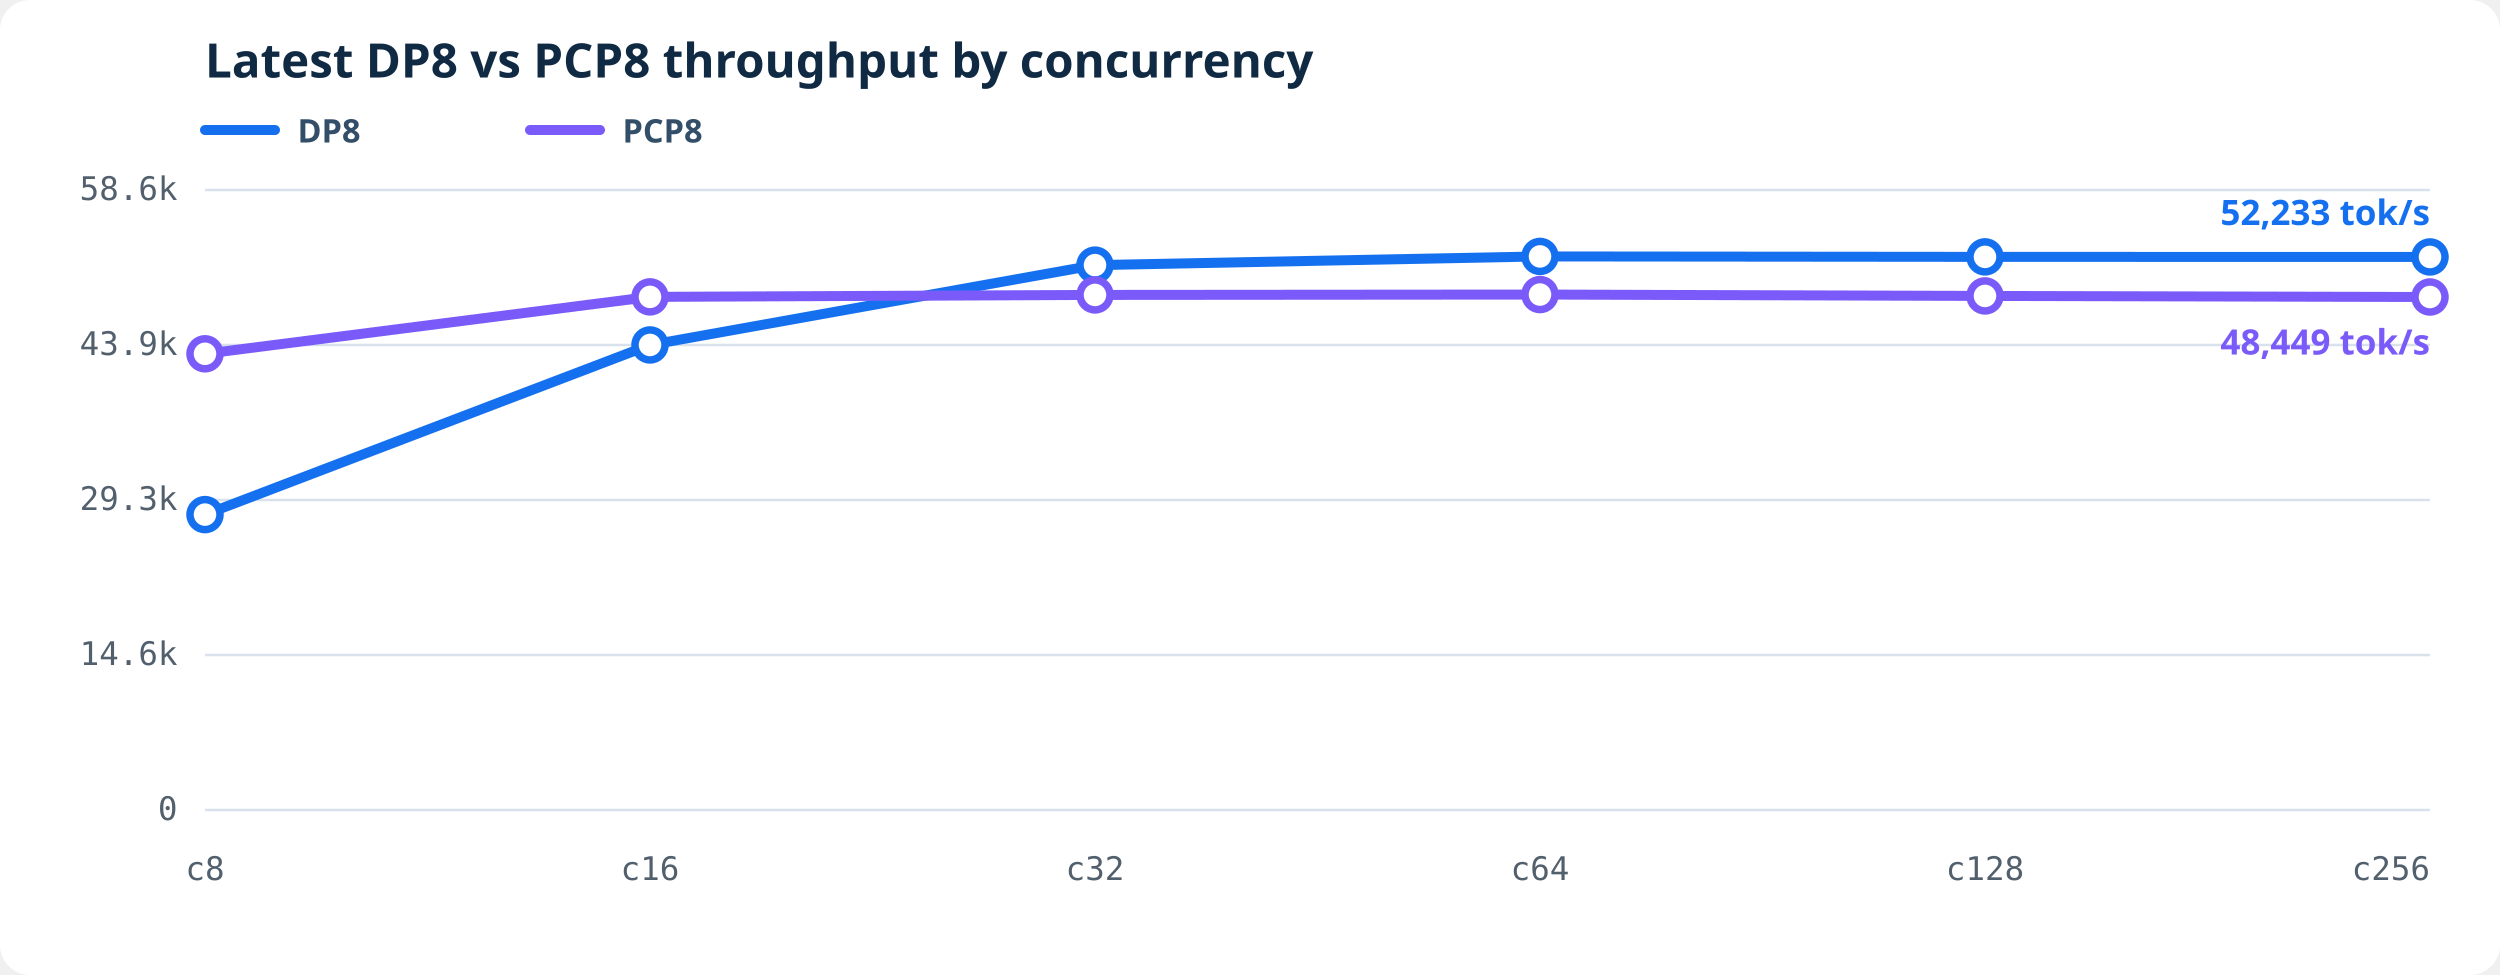
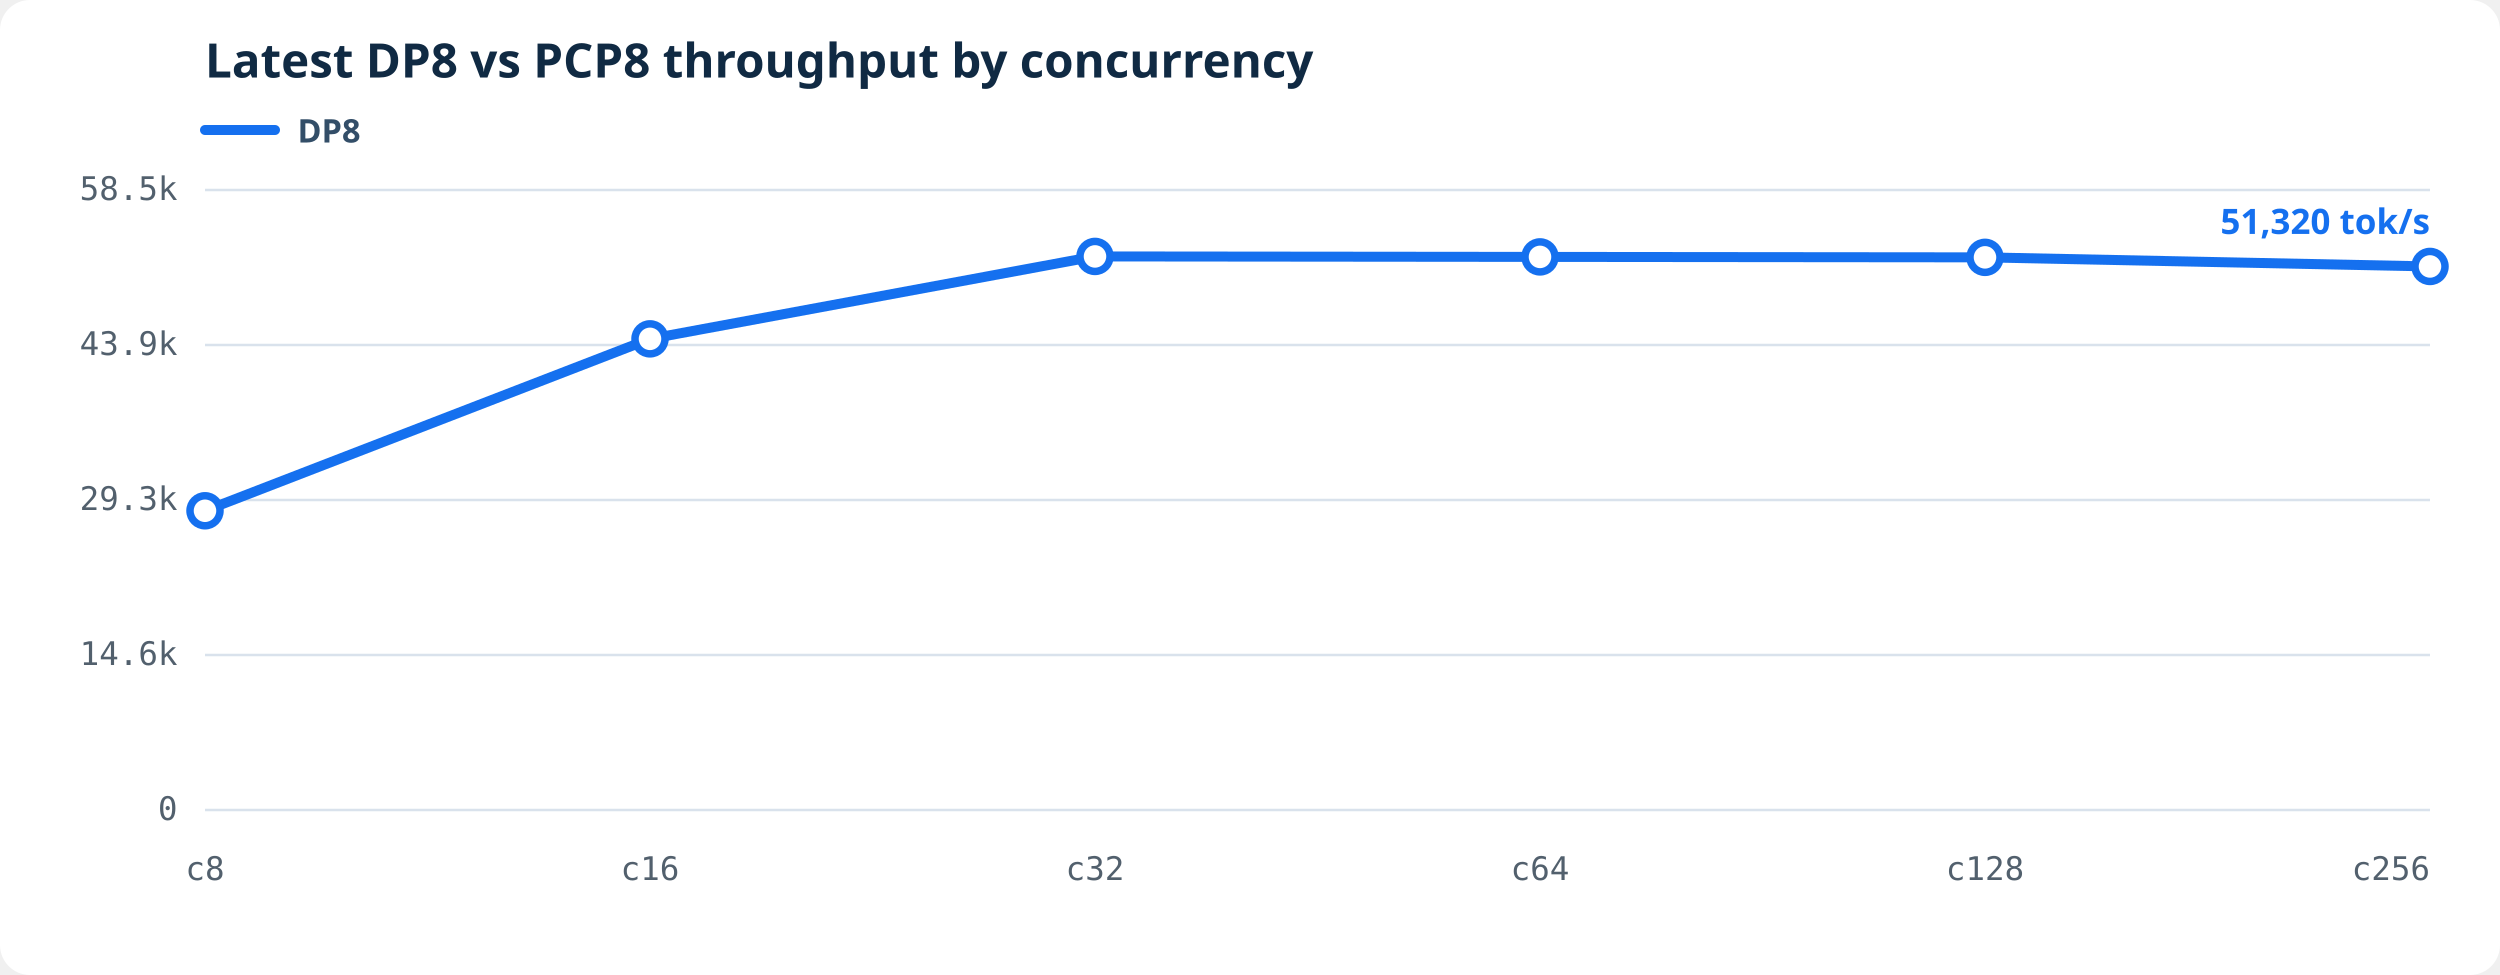
<svg xmlns="http://www.w3.org/2000/svg" viewBox="0 0 1000 390" role="img" aria-labelledby="throughput-title throughput-desc">
  <style>.bg{fill:#fff}.grid{stroke:#d9e2ec;stroke-width:1}.axis{fill:#52606d;font:13px ui-monospace,SFMono-Regular,Consolas,monospace}.heading{fill:#102a43;font:600 19px system-ui,sans-serif}.line{fill:none;stroke-width:4;stroke-linejoin:round;stroke-linecap:round}.dot{fill:#fff;stroke-width:3}.latest{stroke-width:3}.legend{fill:#334e68;font:600 13px system-ui,sans-serif}.value{font:600 14px system-ui,sans-serif}</style>
  <rect class="bg" width="1000" height="390" rx="12" />
  <text class="heading" x="82" y="31">Latest DP8 vs PCP8 throughput by concurrency</text>
  <line x1="82" y1="52" x2="110" y2="52" stroke="#1570ef" stroke-width="4" stroke-linecap="round" />
  <text class="legend" x="119" y="57">DP8</text>
-   <line x1="212" y1="52" x2="240" y2="52" stroke="#7a5af8" stroke-width="4" stroke-linecap="round" />
-   <text class="legend" x="249" y="57">PCP8</text>
  <line class="grid" x1="82" y1="324.00" x2="972" y2="324.00" />
  <text class="axis" text-anchor="end" x="71" y="328.00">0</text>
  <line class="grid" x1="82" y1="262.00" x2="972" y2="262.00" />
  <text class="axis" text-anchor="end" x="71" y="266.00">14.6k</text>
  <line class="grid" x1="82" y1="200.00" x2="972" y2="200.00" />
  <text class="axis" text-anchor="end" x="71" y="204.00">29.3k</text>
  <line class="grid" x1="82" y1="138.00" x2="972" y2="138.00" />
  <text class="axis" text-anchor="end" x="71" y="142.00">43.9k</text>
  <line class="grid" x1="82" y1="76.00" x2="972" y2="76.00" />
-   <text class="axis" text-anchor="end" x="71" y="80.00">58.6k</text>
+   <text class="axis" text-anchor="end" x="71" y="80.00">58.5k</text>
  <text class="axis" text-anchor="middle" x="82.00" y="352">c8</text>
  <text class="axis" text-anchor="middle" x="260.00" y="352">c16</text>
  <text class="axis" text-anchor="middle" x="438.00" y="352">c32</text>
  <text class="axis" text-anchor="middle" x="616.00" y="352">c64</text>
  <text class="axis" text-anchor="middle" x="794.00" y="352">c128</text>
  <text class="axis" text-anchor="end" x="972.00" y="352">c256</text>
-   <polyline class="line" stroke="#1570ef" points="82.00,205.84 260.00,137.98 438.00,106.05 616.00,102.57 794.00,102.75 972.00,102.78" />
-   <circle class="dot" fill="#fff" stroke="#1570ef" cx="82.00" cy="205.84" r="6" />
-   <circle class="dot" fill="#fff" stroke="#1570ef" cx="260.00" cy="137.98" r="6" />
-   <circle class="dot" fill="#fff" stroke="#1570ef" cx="438.00" cy="106.05" r="6" />
-   <circle class="dot" fill="#fff" stroke="#1570ef" cx="616.00" cy="102.57" r="6" />
-   <circle class="dot" fill="#fff" stroke="#1570ef" cx="794.00" cy="102.75" r="6" />
-   <circle class="dot latest" fill="#1570ef" stroke="#1570ef" cx="972.00" cy="102.78" r="6" />
-   <text class="value" fill="#1570ef" text-anchor="end" x="972.00" y="90.00">52,233 tok/s</text>
-   <polyline class="line" stroke="#7a5af8" points="82.00,141.52 260.00,118.75 438.00,117.97 616.00,117.82 794.00,118.37 972.00,118.80" />
-   <circle class="dot" fill="#fff" stroke="#7a5af8" cx="82.00" cy="141.52" r="6" />
-   <circle class="dot" fill="#fff" stroke="#7a5af8" cx="260.00" cy="118.75" r="6" />
-   <circle class="dot" fill="#fff" stroke="#7a5af8" cx="438.00" cy="117.97" r="6" />
-   <circle class="dot" fill="#fff" stroke="#7a5af8" cx="616.00" cy="117.82" r="6" />
-   <circle class="dot" fill="#fff" stroke="#7a5af8" cx="794.00" cy="118.37" r="6" />
-   <circle class="dot latest" fill="#7a5af8" stroke="#7a5af8" cx="972.00" cy="118.80" r="6" />
-   <text class="value" fill="#7a5af8" text-anchor="end" x="972.00" y="141.80">48,449 tok/s</text>
+   <polyline class="line" stroke="#1570ef" points="82.00,204.31 260.00,135.54 438.00,102.57 616.00,102.76 794.00,102.94 972.00,106.58" />
+   <circle class="dot" fill="#fff" stroke="#1570ef" cx="82.00" cy="204.31" r="6" />
+   <circle class="dot" fill="#fff" stroke="#1570ef" cx="260.00" cy="135.54" r="6" />
+   <circle class="dot" fill="#fff" stroke="#1570ef" cx="438.00" cy="102.57" r="6" />
+   <circle class="dot" fill="#fff" stroke="#1570ef" cx="616.00" cy="102.76" r="6" />
+   <circle class="dot" fill="#fff" stroke="#1570ef" cx="794.00" cy="102.94" r="6" />
+   <circle class="dot latest" fill="#1570ef" stroke="#1570ef" cx="972.00" cy="106.58" r="6" />
+   <text class="value" fill="#1570ef" text-anchor="end" x="972.00" y="93.58">51,320 tok/s</text>
</svg>
